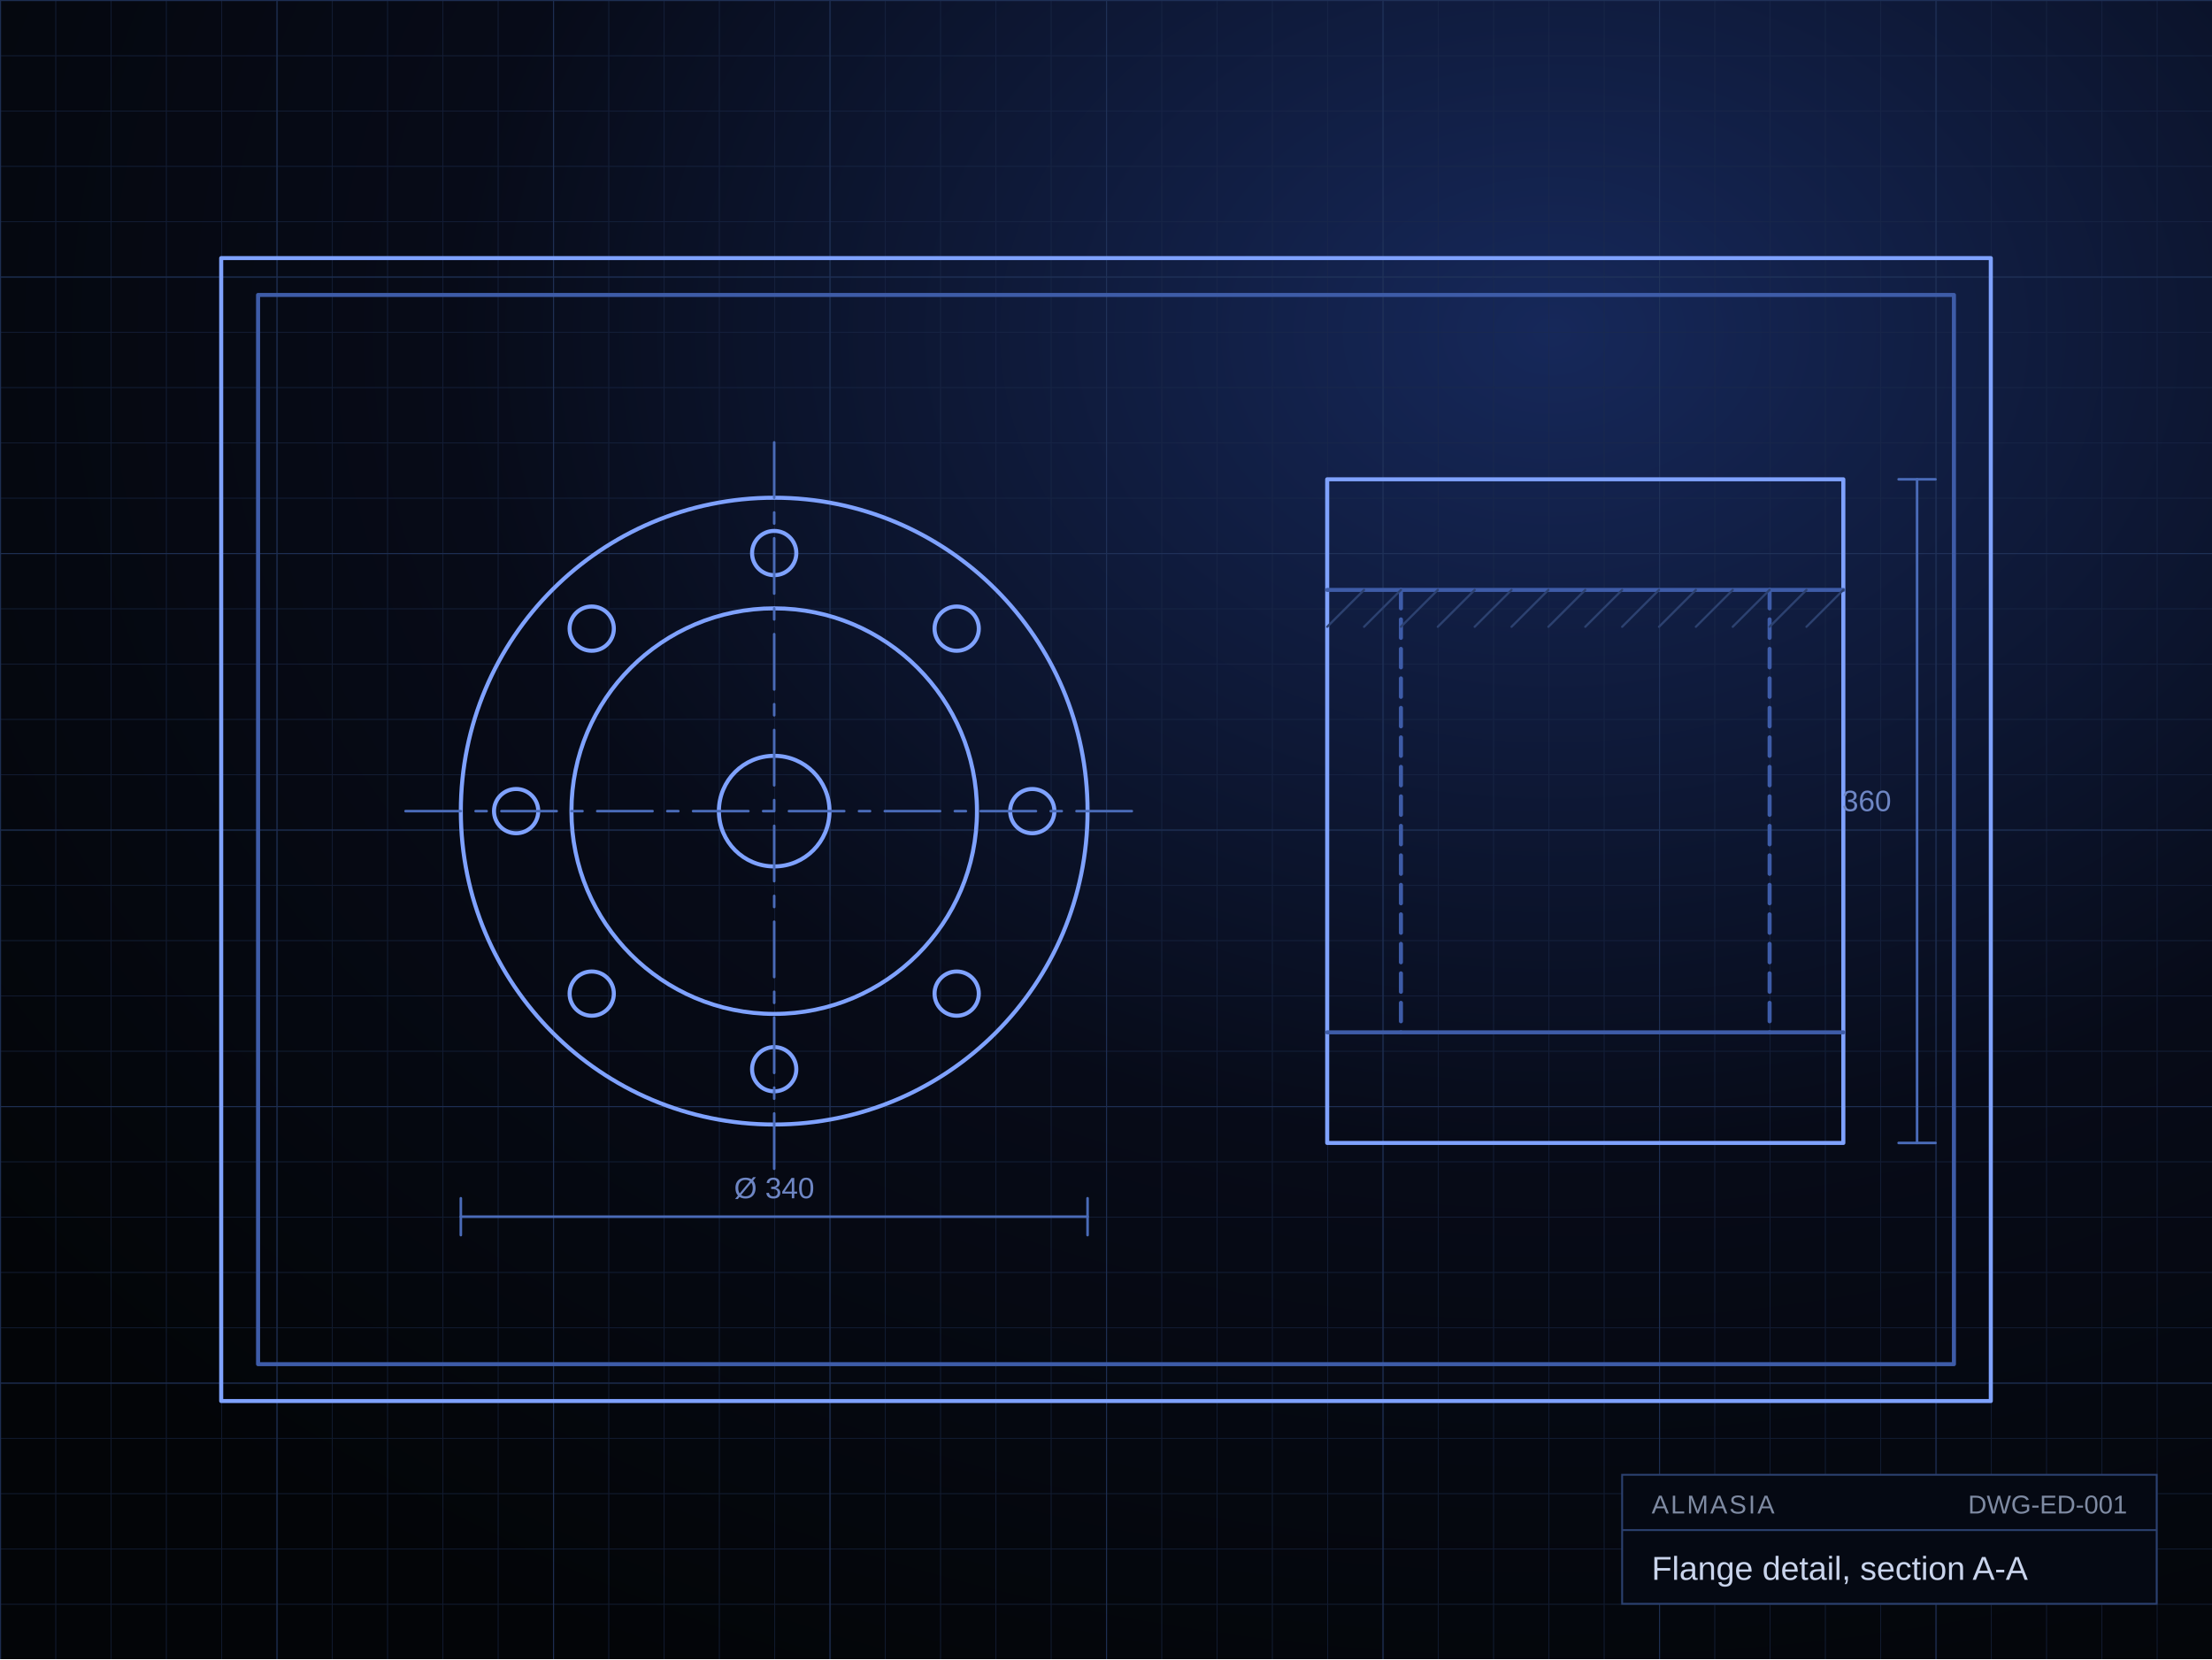
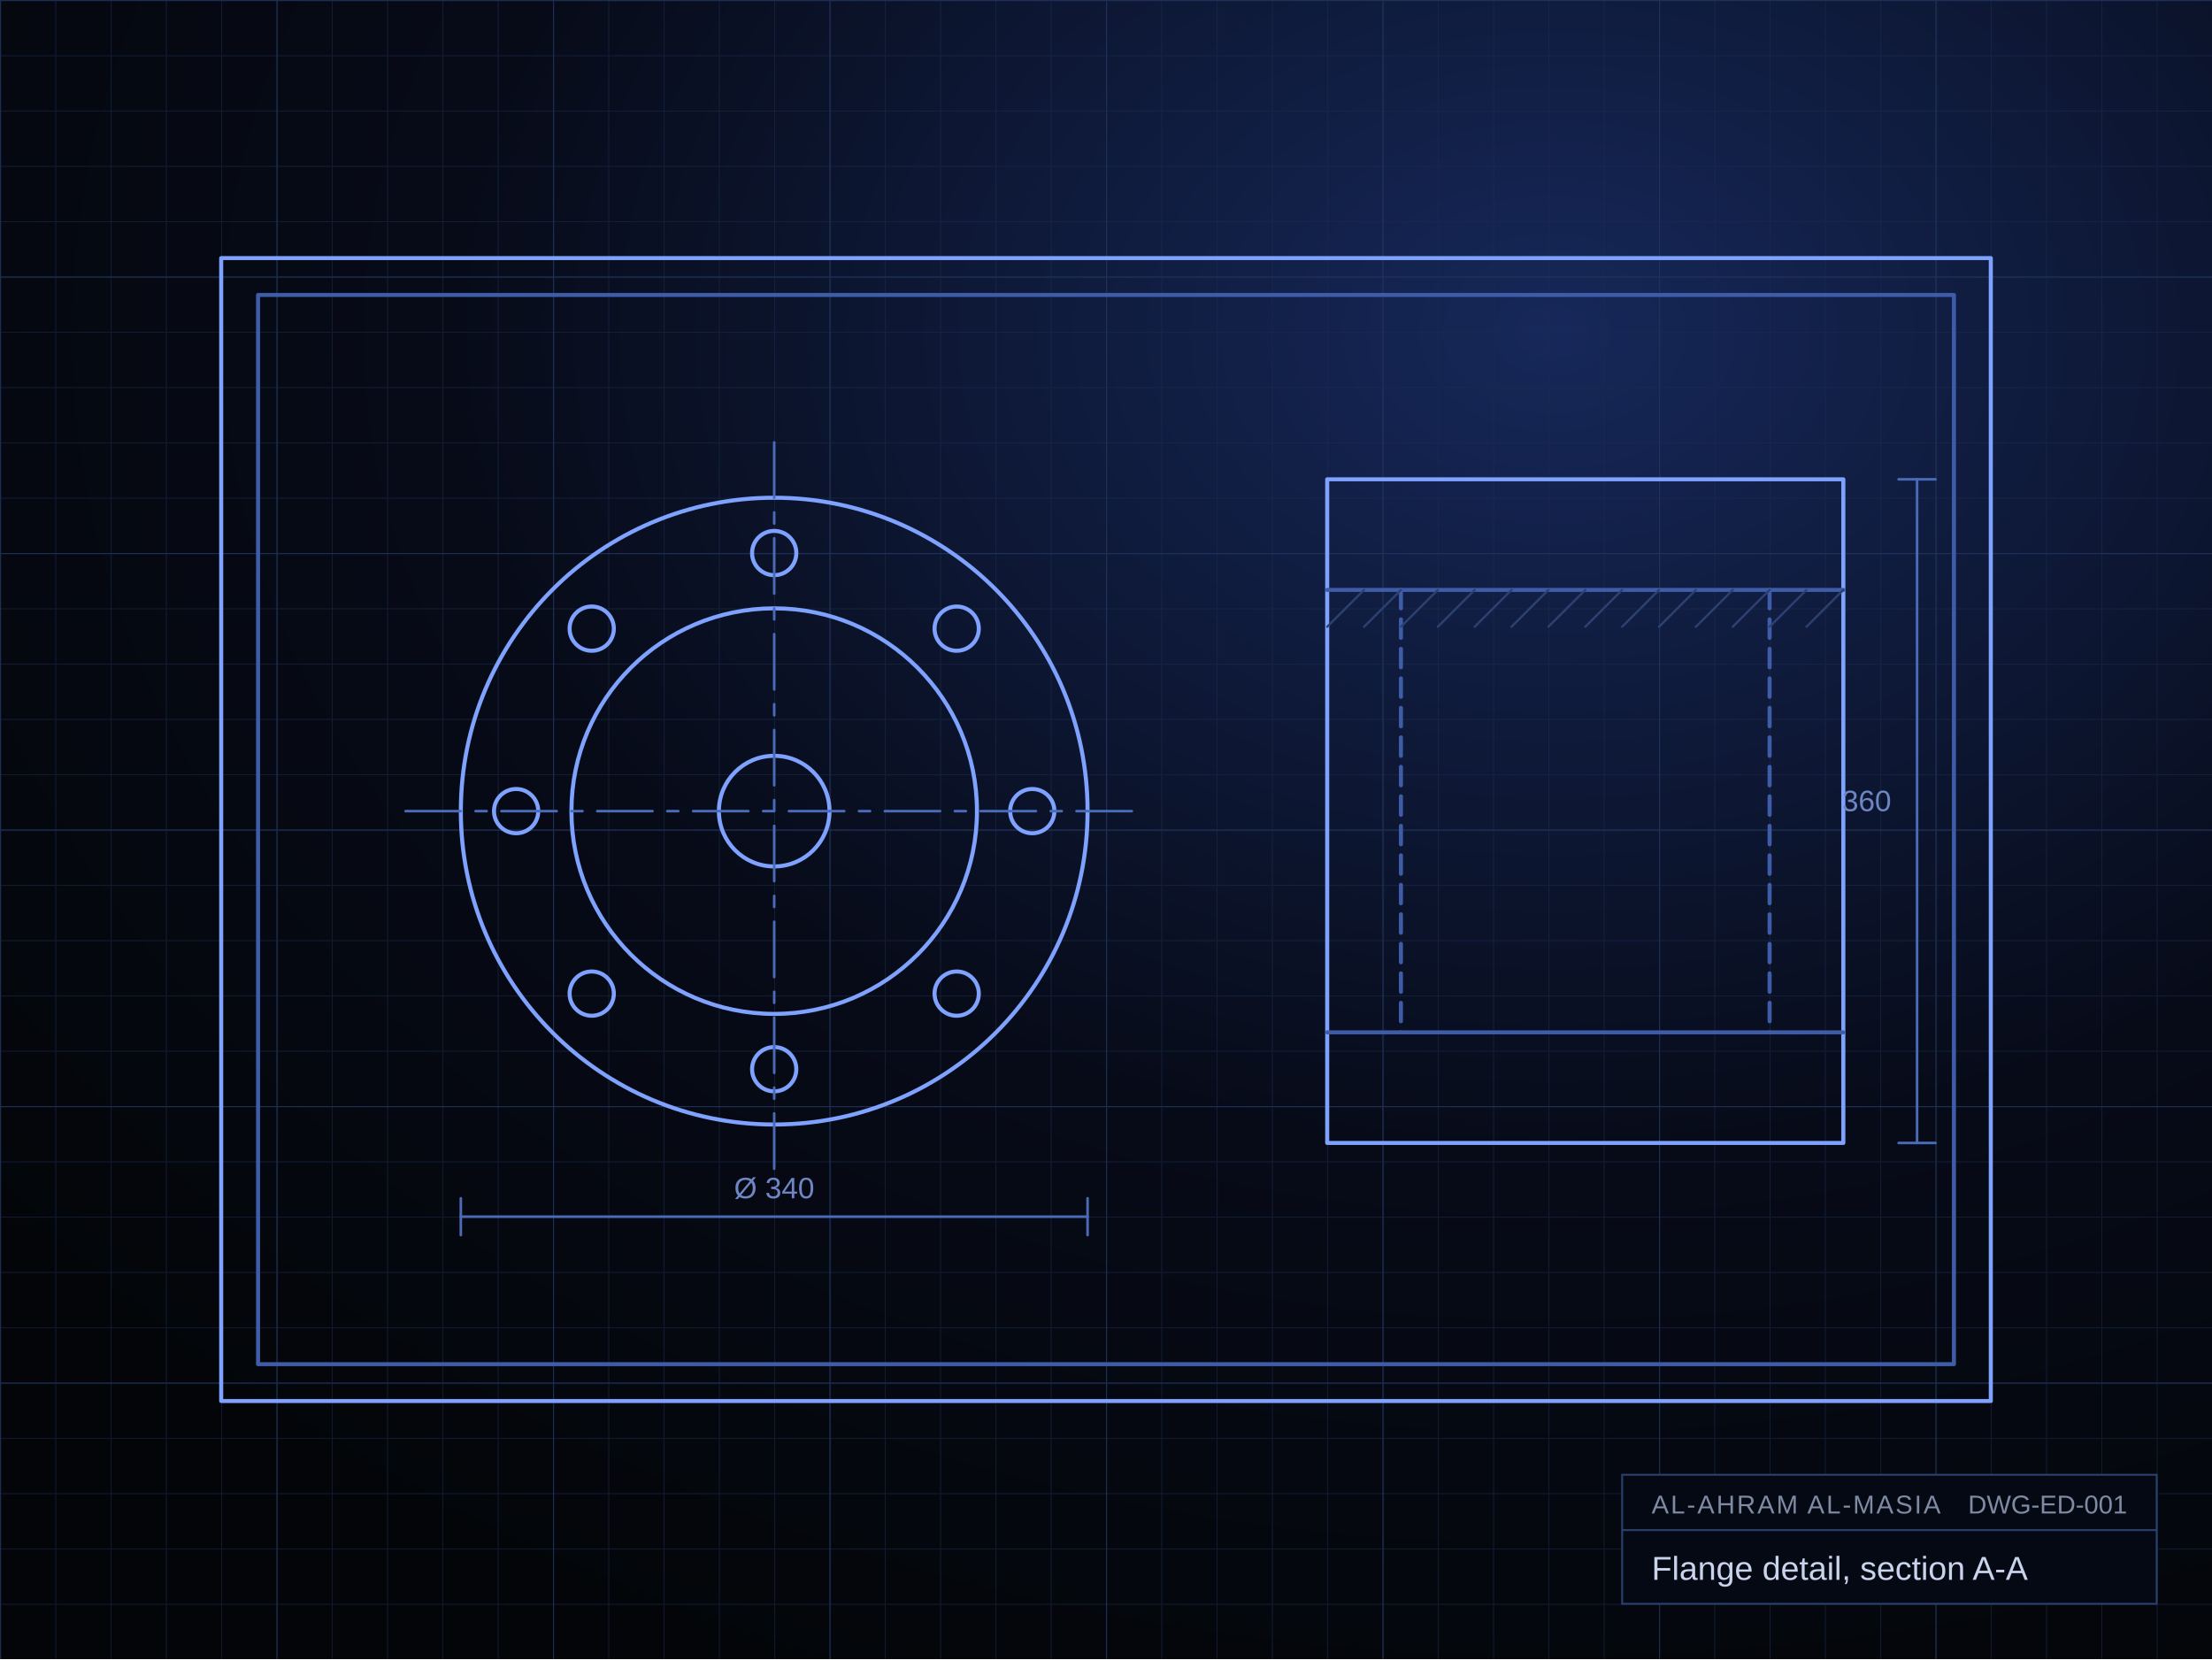
<svg xmlns="http://www.w3.org/2000/svg" viewBox="0 0 1200 900" role="img" aria-label="Flange detail, section A-A">
  <defs>
    <pattern id="g" width="30" height="30" patternUnits="userSpaceOnUse">
      <path d="M30 0H0V30" fill="none" stroke="#1B2A4A" stroke-width="1" />
    </pattern>
    <pattern id="G" width="150" height="150" patternUnits="userSpaceOnUse">
      <path d="M150 0H0V150" fill="none" stroke="#22365F" stroke-width="1.2" />
    </pattern>
    <radialGradient id="l" cx="70%" cy="20%" r="90%">
      <stop offset="0" stop-color="#16285A" />
      <stop offset=".55" stop-color="#070B18" />
      <stop offset="1" stop-color="#030508" />
    </radialGradient>
  </defs>
  <rect width="1200" height="900" fill="url(#l)" />
  <rect width="1200" height="900" fill="url(#g)" opacity=".55" />
  <rect width="1200" height="900" fill="url(#G)" opacity=".7" />
  <g fill="none" stroke="#7FA2FF" stroke-width="2.2" stroke-linecap="round" stroke-linejoin="round">
    <rect x="120" y="140" width="960" height="620" />
    <rect x="140" y="160" width="920" height="580" stroke="#3E5CA8" />
    <circle cx="420" cy="440" r="170" />
    <circle cx="420" cy="440" r="110" />
    <circle cx="420" cy="440" r="30" />
    <circle cx="560.0" cy="440.0" r="12" />
    <circle cx="518.995" cy="538.995" r="12" />
    <circle cx="419.999" cy="580" r="12" />
    <circle cx="321.005" cy="538.994" r="12" />
    <circle cx="280" cy="439.999" r="12" />
    <circle cx="321.006" cy="341.004" r="12" />
    <circle cx="420.002" cy="300" r="12" />
    <circle cx="518.996" cy="341.006" r="12" />
    <path d="M220 440 H620 M420 240 V640" stroke="#4A6BB8" stroke-dasharray="30 8 6 8" stroke-width="1.4" />
    <path d="M720 260 H1000 V620 H720 Z" />
    <path d="M720 320 H1000 M720 560 H1000" stroke="#3E5CA8" />
    <path d="M760 320 V560 M960 320 V560" stroke="#3E5CA8" stroke-dasharray="10 6" />
    <line x1="740" y1="320" x2="720" y2="340" stroke="#2C4170" stroke-width="1.2" />
    <line x1="760" y1="320" x2="740" y2="340" stroke="#2C4170" stroke-width="1.2" />
    <line x1="780" y1="320" x2="760" y2="340" stroke="#2C4170" stroke-width="1.2" />
    <line x1="800" y1="320" x2="780" y2="340" stroke="#2C4170" stroke-width="1.2" />
    <line x1="820" y1="320" x2="800" y2="340" stroke="#2C4170" stroke-width="1.2" />
    <line x1="840" y1="320" x2="820" y2="340" stroke="#2C4170" stroke-width="1.2" />
    <line x1="860" y1="320" x2="840" y2="340" stroke="#2C4170" stroke-width="1.2" />
    <line x1="880" y1="320" x2="860" y2="340" stroke="#2C4170" stroke-width="1.2" />
    <line x1="900" y1="320" x2="880" y2="340" stroke="#2C4170" stroke-width="1.2" />
    <line x1="920" y1="320" x2="900" y2="340" stroke="#2C4170" stroke-width="1.2" />
    <line x1="940" y1="320" x2="920" y2="340" stroke="#2C4170" stroke-width="1.2" />
    <line x1="960" y1="320" x2="940" y2="340" stroke="#2C4170" stroke-width="1.2" />
    <line x1="980" y1="320" x2="960" y2="340" stroke="#2C4170" stroke-width="1.2" />
    <line x1="1000" y1="320" x2="980" y2="340" stroke="#2C4170" stroke-width="1.2" />
    <g stroke="#4A6BB8" stroke-width="1.4">
      <line x1="250" y1="660" x2="590" y2="660" />
      <line x1="250" y1="650" x2="250" y2="670" />
      <line x1="590" y1="650" x2="590" y2="670" />
    </g>
    <text x="420.0" y="650" fill="#6E86C4" stroke="none" font-family="Manrope, Arial" font-size="16" text-anchor="middle">Ø 340</text>
    <g stroke="#4A6BB8" stroke-width="1.4">
      <line x1="1040" y1="260" x2="1040" y2="620" />
      <line x1="1030" y1="260" x2="1050" y2="260" />
      <line x1="1030" y1="620" x2="1050" y2="620" />
    </g>
    <text x="1026" y="440.0" fill="#6E86C4" stroke="none" font-family="Manrope, Arial" font-size="16" text-anchor="end">360</text>
  </g>
  <g font-family="Manrope, Arial, sans-serif" fill="#7F8BA3" font-size="18">
    <rect x="880" y="800" width="290" height="70" fill="#050913" stroke="#2C4170" />
    <line x1="880" y1="830" x2="1170" y2="830" stroke="#2C4170" />
-     <text x="896" y="821" font-size="14" letter-spacing="1">ALMASIA</text>
+     <text x="896" y="821" font-size="14" letter-spacing="1">AL-AHRAM AL-MASIA</text>
    <text x="1154" y="821" font-size="14" text-anchor="end">DWG-ED-001</text>
    <text x="896" y="857" fill="#C9D4EC">Flange detail, section A-A</text>
  </g>
</svg>
